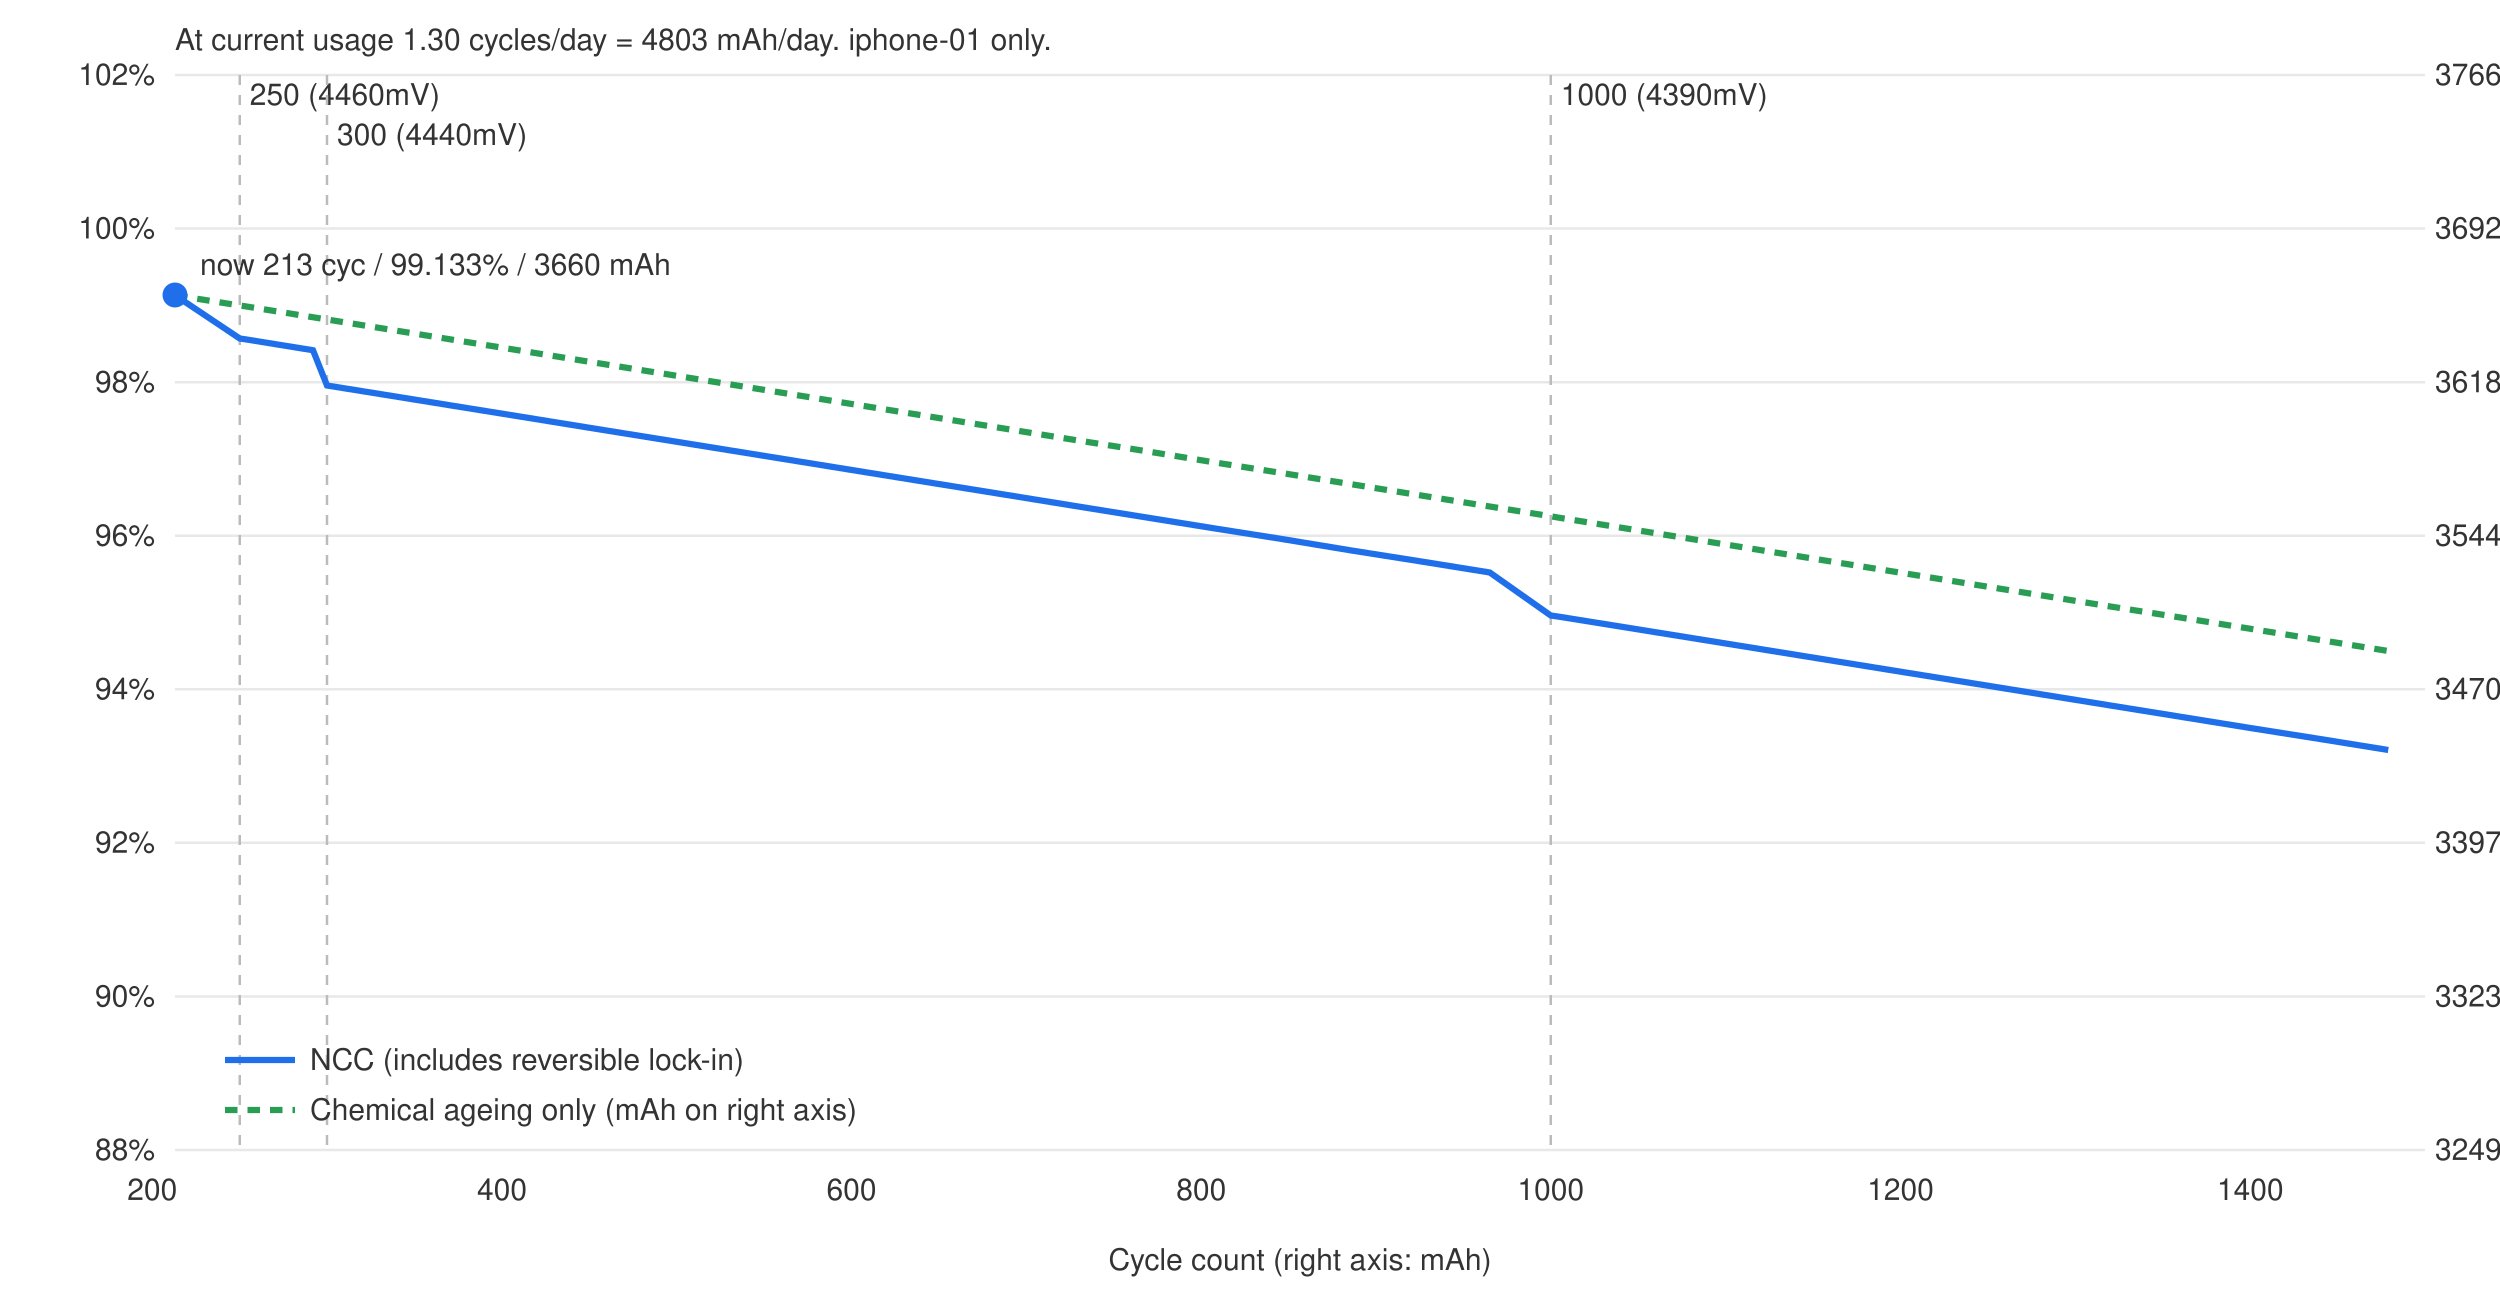
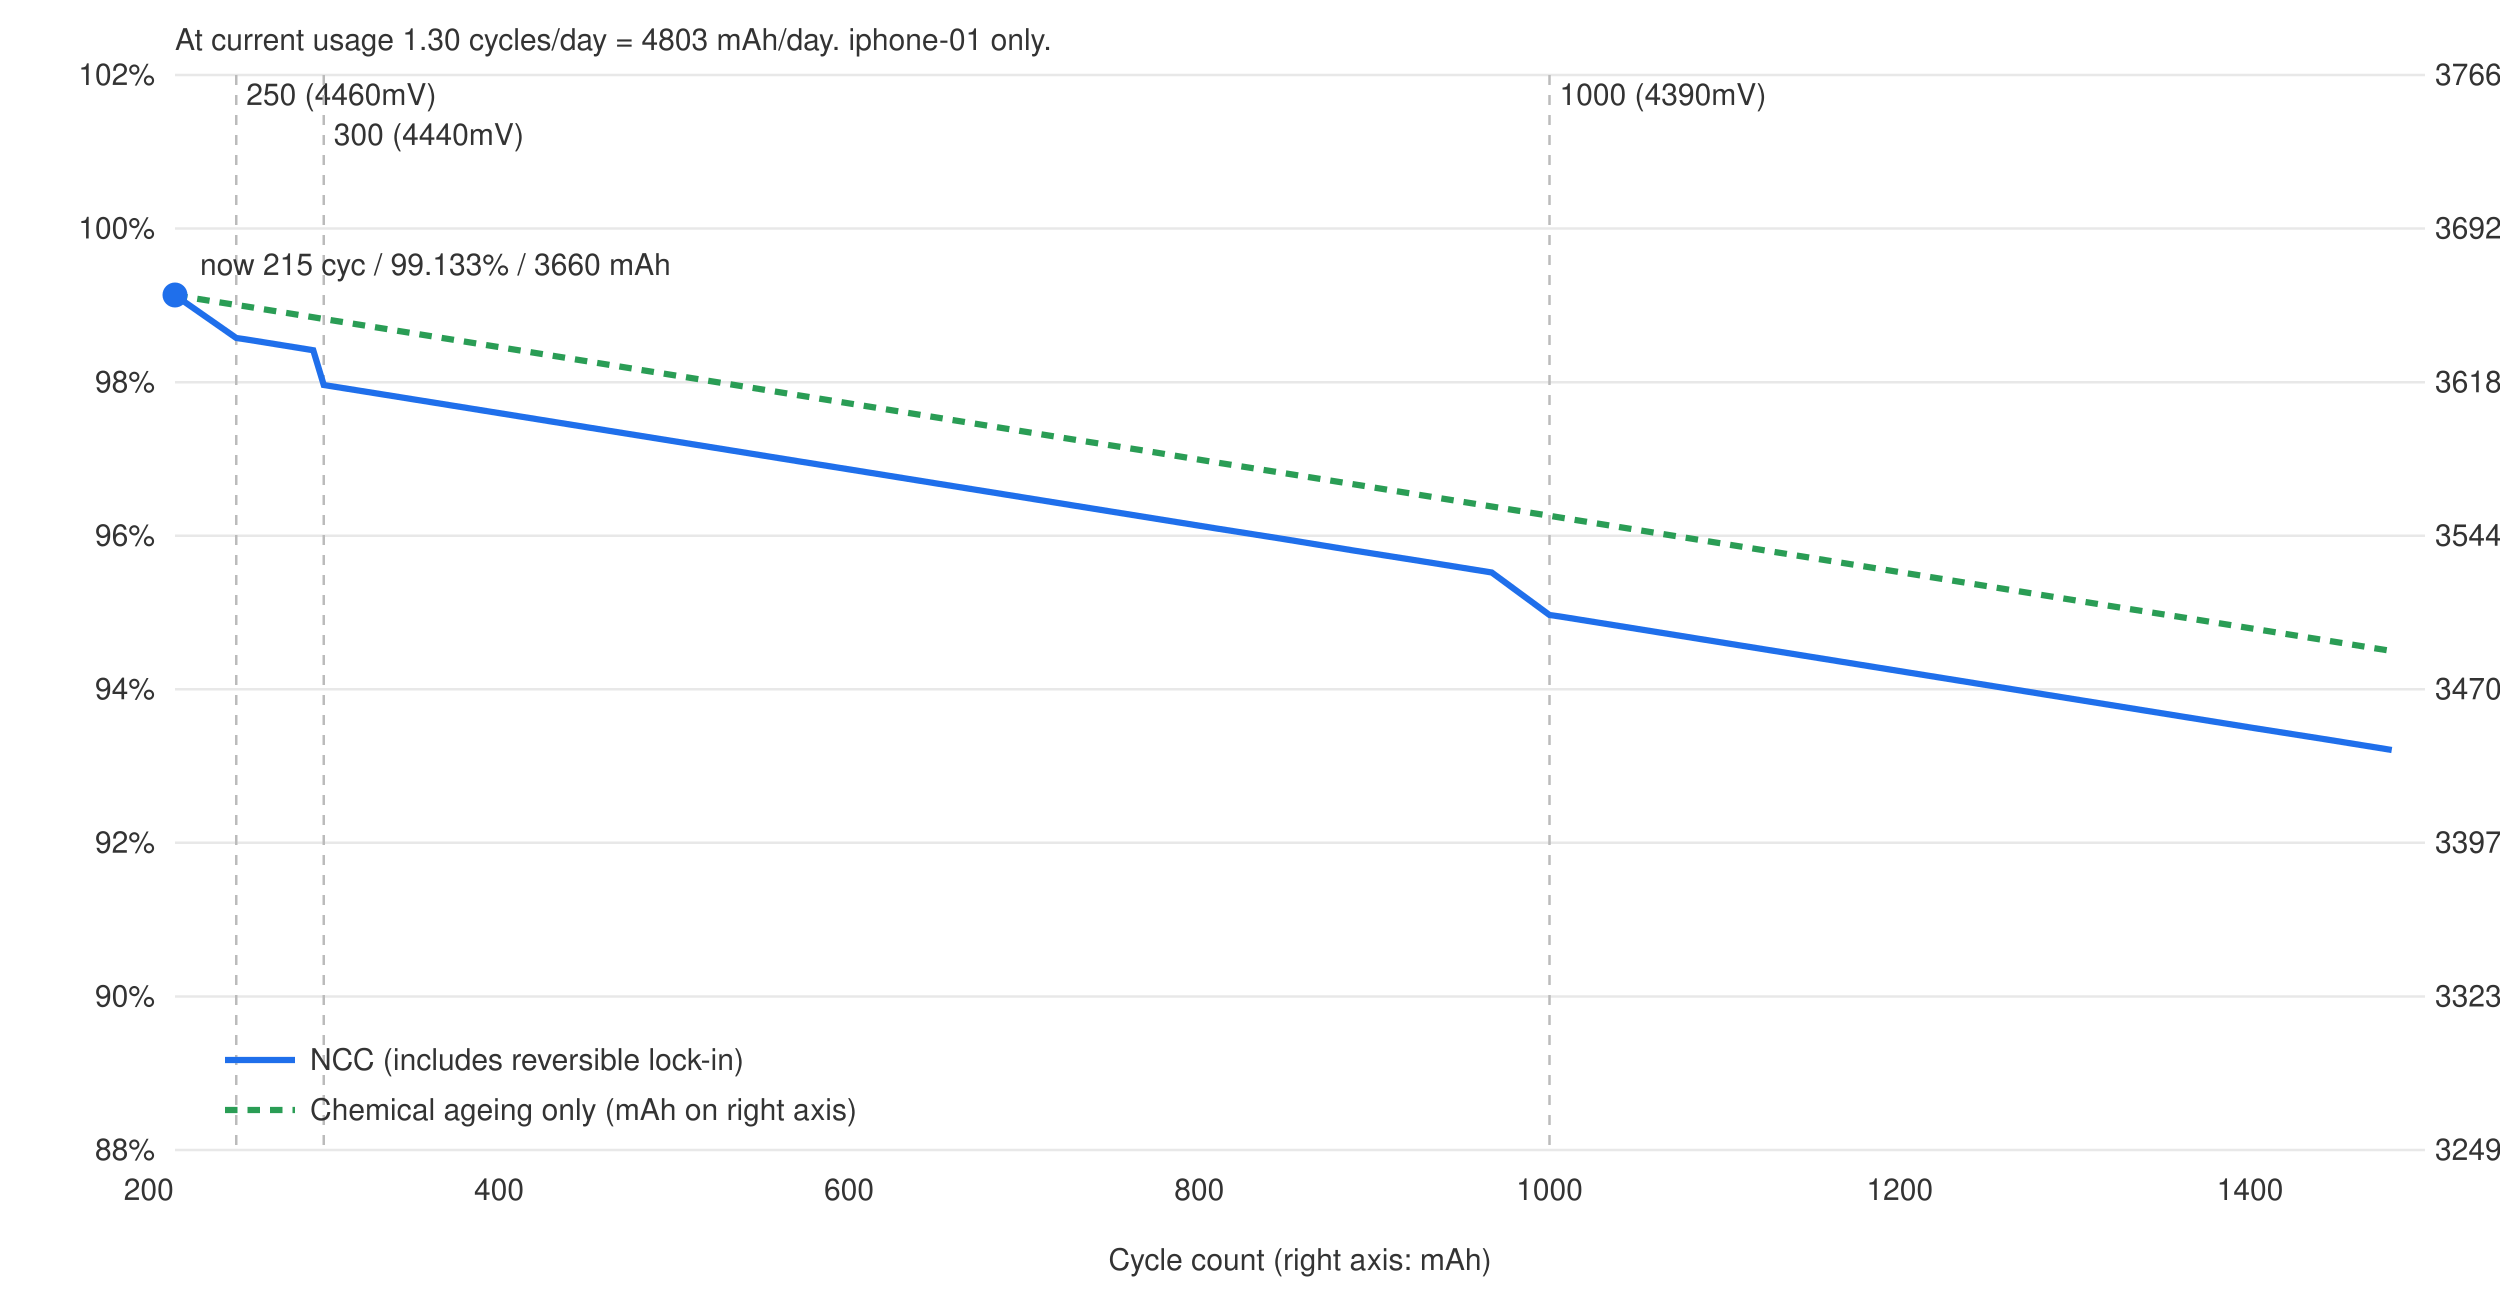
<svg xmlns="http://www.w3.org/2000/svg" viewBox="0 0 1000 520" width="1000" height="520">
  <rect width="100%" height="100%" fill="#fff" />
  <style>text{font:12px -apple-system,Helvetica,Arial,sans-serif;fill:#333}.grid{stroke:#e8e8e8}.axis{stroke:#999}.node{stroke:#bbb;stroke-dasharray:4 4}</style>
  <line class="grid" x1="70" y1="460.0" x2="970" y2="460.0" />
  <text x="62" y="464.0" text-anchor="end">88%</text>
  <text x="974" y="464.0" fill="#999">3249</text>
  <line class="grid" x1="70" y1="398.6" x2="970" y2="398.6" />
  <text x="62" y="402.6" text-anchor="end">90%</text>
  <text x="974" y="402.6" fill="#999">3323</text>
  <line class="grid" x1="70" y1="337.1" x2="970" y2="337.1" />
  <text x="62" y="341.1" text-anchor="end">92%</text>
  <text x="974" y="341.1" fill="#999">3397</text>
  <line class="grid" x1="70" y1="275.7" x2="970" y2="275.7" />
  <text x="62" y="279.7" text-anchor="end">94%</text>
  <text x="974" y="279.7" fill="#999">3470</text>
  <line class="grid" x1="70" y1="214.3" x2="970" y2="214.3" />
  <text x="62" y="218.3" text-anchor="end">96%</text>
  <text x="974" y="218.3" fill="#999">3544</text>
  <line class="grid" x1="70" y1="152.9" x2="970" y2="152.9" />
  <text x="62" y="156.9" text-anchor="end">98%</text>
  <text x="974" y="156.9" fill="#999">3618</text>
  <line class="grid" x1="70" y1="91.4" x2="970" y2="91.4" />
  <text x="62" y="95.4" text-anchor="end">100%</text>
  <text x="974" y="95.4" fill="#999">3692</text>
  <line class="grid" x1="70" y1="30.0" x2="970" y2="30.0" />
  <text x="62" y="34.0" text-anchor="end">102%</text>
  <text x="974" y="34.0" fill="#999">3766</text>
-   <text x="60.9" y="480" text-anchor="middle">200</text>
-   <text x="200.8" y="480" text-anchor="middle">400</text>
-   <text x="340.6" y="480" text-anchor="middle">600</text>
-   <text x="480.5" y="480" text-anchor="middle">800</text>
-   <text x="620.3" y="480" text-anchor="middle">1000</text>
-   <text x="760.2" y="480" text-anchor="middle">1200</text>
-   <text x="900.1" y="480" text-anchor="middle">1400</text>
+   <text x="59.5" y="480" text-anchor="middle">200</text>
+   <text x="199.6" y="480" text-anchor="middle">400</text>
+   <text x="339.6" y="480" text-anchor="middle">600</text>
+   <text x="479.7" y="480" text-anchor="middle">800</text>
+   <text x="619.8" y="480" text-anchor="middle">1000</text>
+   <text x="759.9" y="480" text-anchor="middle">1200</text>
+   <text x="900.0" y="480" text-anchor="middle">1400</text>
  <text x="520" y="508" text-anchor="middle">Cycle count (right axis: mAh)</text>
-   <line class="node" x1="95.9" y1="30" x2="95.9" y2="460" />
-   <text x="99.9" y="42">250 (4460mV)</text>
-   <line class="node" x1="130.8" y1="30" x2="130.8" y2="460" />
-   <text x="134.8" y="58">300 (4440mV)</text>
-   <line class="node" x1="620.3" y1="30" x2="620.3" y2="460" />
-   <text x="624.3" y="42">1000 (4390mV)</text>
-   <path d="M70.0,118.1 L95.9,122.2 L98.0,122.5 L125.2,126.9 L130.8,127.8 L153.2,131.4 L180.5,135.8 L208.5,140.3 L235.7,144.7 L263.7,149.2 L291.7,153.7 L319.0,158.1 L346.9,162.6 L374.2,167.0 L402.2,171.5 L429.4,175.9 L457.4,180.3 L485.4,184.9 L512.7,189.2 L540.6,193.7 L567.9,198.1 L595.9,202.6 L620.3,206.5 L623.1,207.0 L651.1,211.5 L679.1,216.0 L706.4,220.4 L734.3,224.9 L761.6,229.3 L789.6,233.8 L816.9,238.2 L844.8,242.7 L872.8,247.1 L900.1,251.5 L928.0,256.0 L955.3,260.4" fill="none" stroke="#2a9d55" stroke-width="2.5" stroke-dasharray="5 4" />
-   <path d="M70.0,118.1 L95.9,135.4 L98.0,135.7 L125.2,140.1 L130.8,154.2 L153.2,157.8 L180.5,162.2 L208.5,166.7 L235.7,171.1 L263.7,175.6 L291.7,180.1 L319.0,184.5 L346.9,189.0 L374.2,193.4 L402.2,197.9 L429.4,202.3 L457.4,206.8 L485.4,211.3 L512.7,215.6 L540.6,220.2 L567.9,224.5 L595.9,229.0 L620.3,246.2 L623.1,246.6 L651.1,251.1 L679.1,255.6 L706.4,260.0 L734.3,264.5 L761.6,268.9 L789.6,273.4 L816.9,277.8 L844.8,282.3 L872.8,286.8 L900.1,291.2 L928.0,295.6 L955.3,300.0" fill="none" stroke="#1f6feb" stroke-width="2.5" />
+   <line class="node" x1="94.5" y1="30" x2="94.5" y2="460" />
+   <text x="98.5" y="42">250 (4460mV)</text>
+   <line class="node" x1="129.5" y1="30" x2="129.5" y2="460" />
+   <text x="133.5" y="58">300 (4440mV)</text>
+   <line class="node" x1="619.8" y1="30" x2="619.8" y2="460" />
+   <text x="623.8" y="42">1000 (4390mV)</text>
+   <path d="M70.0,118.1 L94.5,122.0 L98.0,122.5 L125.3,126.9 L129.5,127.6 L153.3,131.4 L180.7,135.8 L208.7,140.3 L236.0,144.7 L264.0,149.2 L292.0,153.7 L319.3,158.1 L347.4,162.6 L374.7,167.0 L402.7,171.5 L430.0,175.9 L458.0,180.3 L486.0,184.9 L513.3,189.2 L541.4,193.7 L568.7,198.1 L596.7,202.6 L619.8,206.3 L624.0,207.0 L652.0,211.5 L680.0,216.0 L707.4,220.4 L735.4,224.9 L762.7,229.3 L790.7,233.8 L818.0,238.2 L846.0,242.7 L874.0,247.1 L901.4,251.5 L929.4,256.0 L956.7,260.4" fill="none" stroke="#2a9d55" stroke-width="2.5" stroke-dasharray="5 4" />
+   <path d="M70.0,118.1 L94.5,135.2 L98.0,135.7 L125.3,140.1 L129.5,154.0 L153.3,157.8 L180.7,162.2 L208.7,166.7 L236.0,171.1 L264.0,175.6 L292.0,180.1 L319.3,184.5 L347.4,189.0 L374.7,193.4 L402.7,197.9 L430.0,202.3 L458.0,206.8 L486.0,211.3 L513.3,215.6 L541.4,220.2 L568.7,224.5 L596.7,229.0 L619.8,246.0 L624.0,246.6 L652.0,251.1 L680.0,255.6 L707.4,260.0 L735.4,264.5 L762.7,268.9 L790.7,273.4 L818.0,277.8 L846.0,282.3 L874.0,286.8 L901.4,291.2 L929.4,295.6 L956.7,300.0" fill="none" stroke="#1f6feb" stroke-width="2.5" />
  <circle cx="70.0" cy="118.0" r="5" fill="#1f6feb" />
-   <text x="80.0" y="110.0">now 213 cyc / 99.133% / 3660 mAh</text>
+   <text x="80.0" y="110.0">now 215 cyc / 99.133% / 3660 mAh</text>
  <line x1="90" y1="424" x2="118" y2="424" stroke="#1f6feb" stroke-width="2.5" />
  <text x="124" y="428">NCC (includes reversible lock-in)</text>
  <line x1="90" y1="444" x2="118" y2="444" stroke="#2a9d55" stroke-width="2.5" stroke-dasharray="5 4" />
  <text x="124" y="448">Chemical ageing only (mAh on right axis)</text>
  <text x="70" y="20" font-size="11" fill="#777">At current usage 1.30 cycles/day = 4803 mAh/day. iphone-01 only.</text>
</svg>
